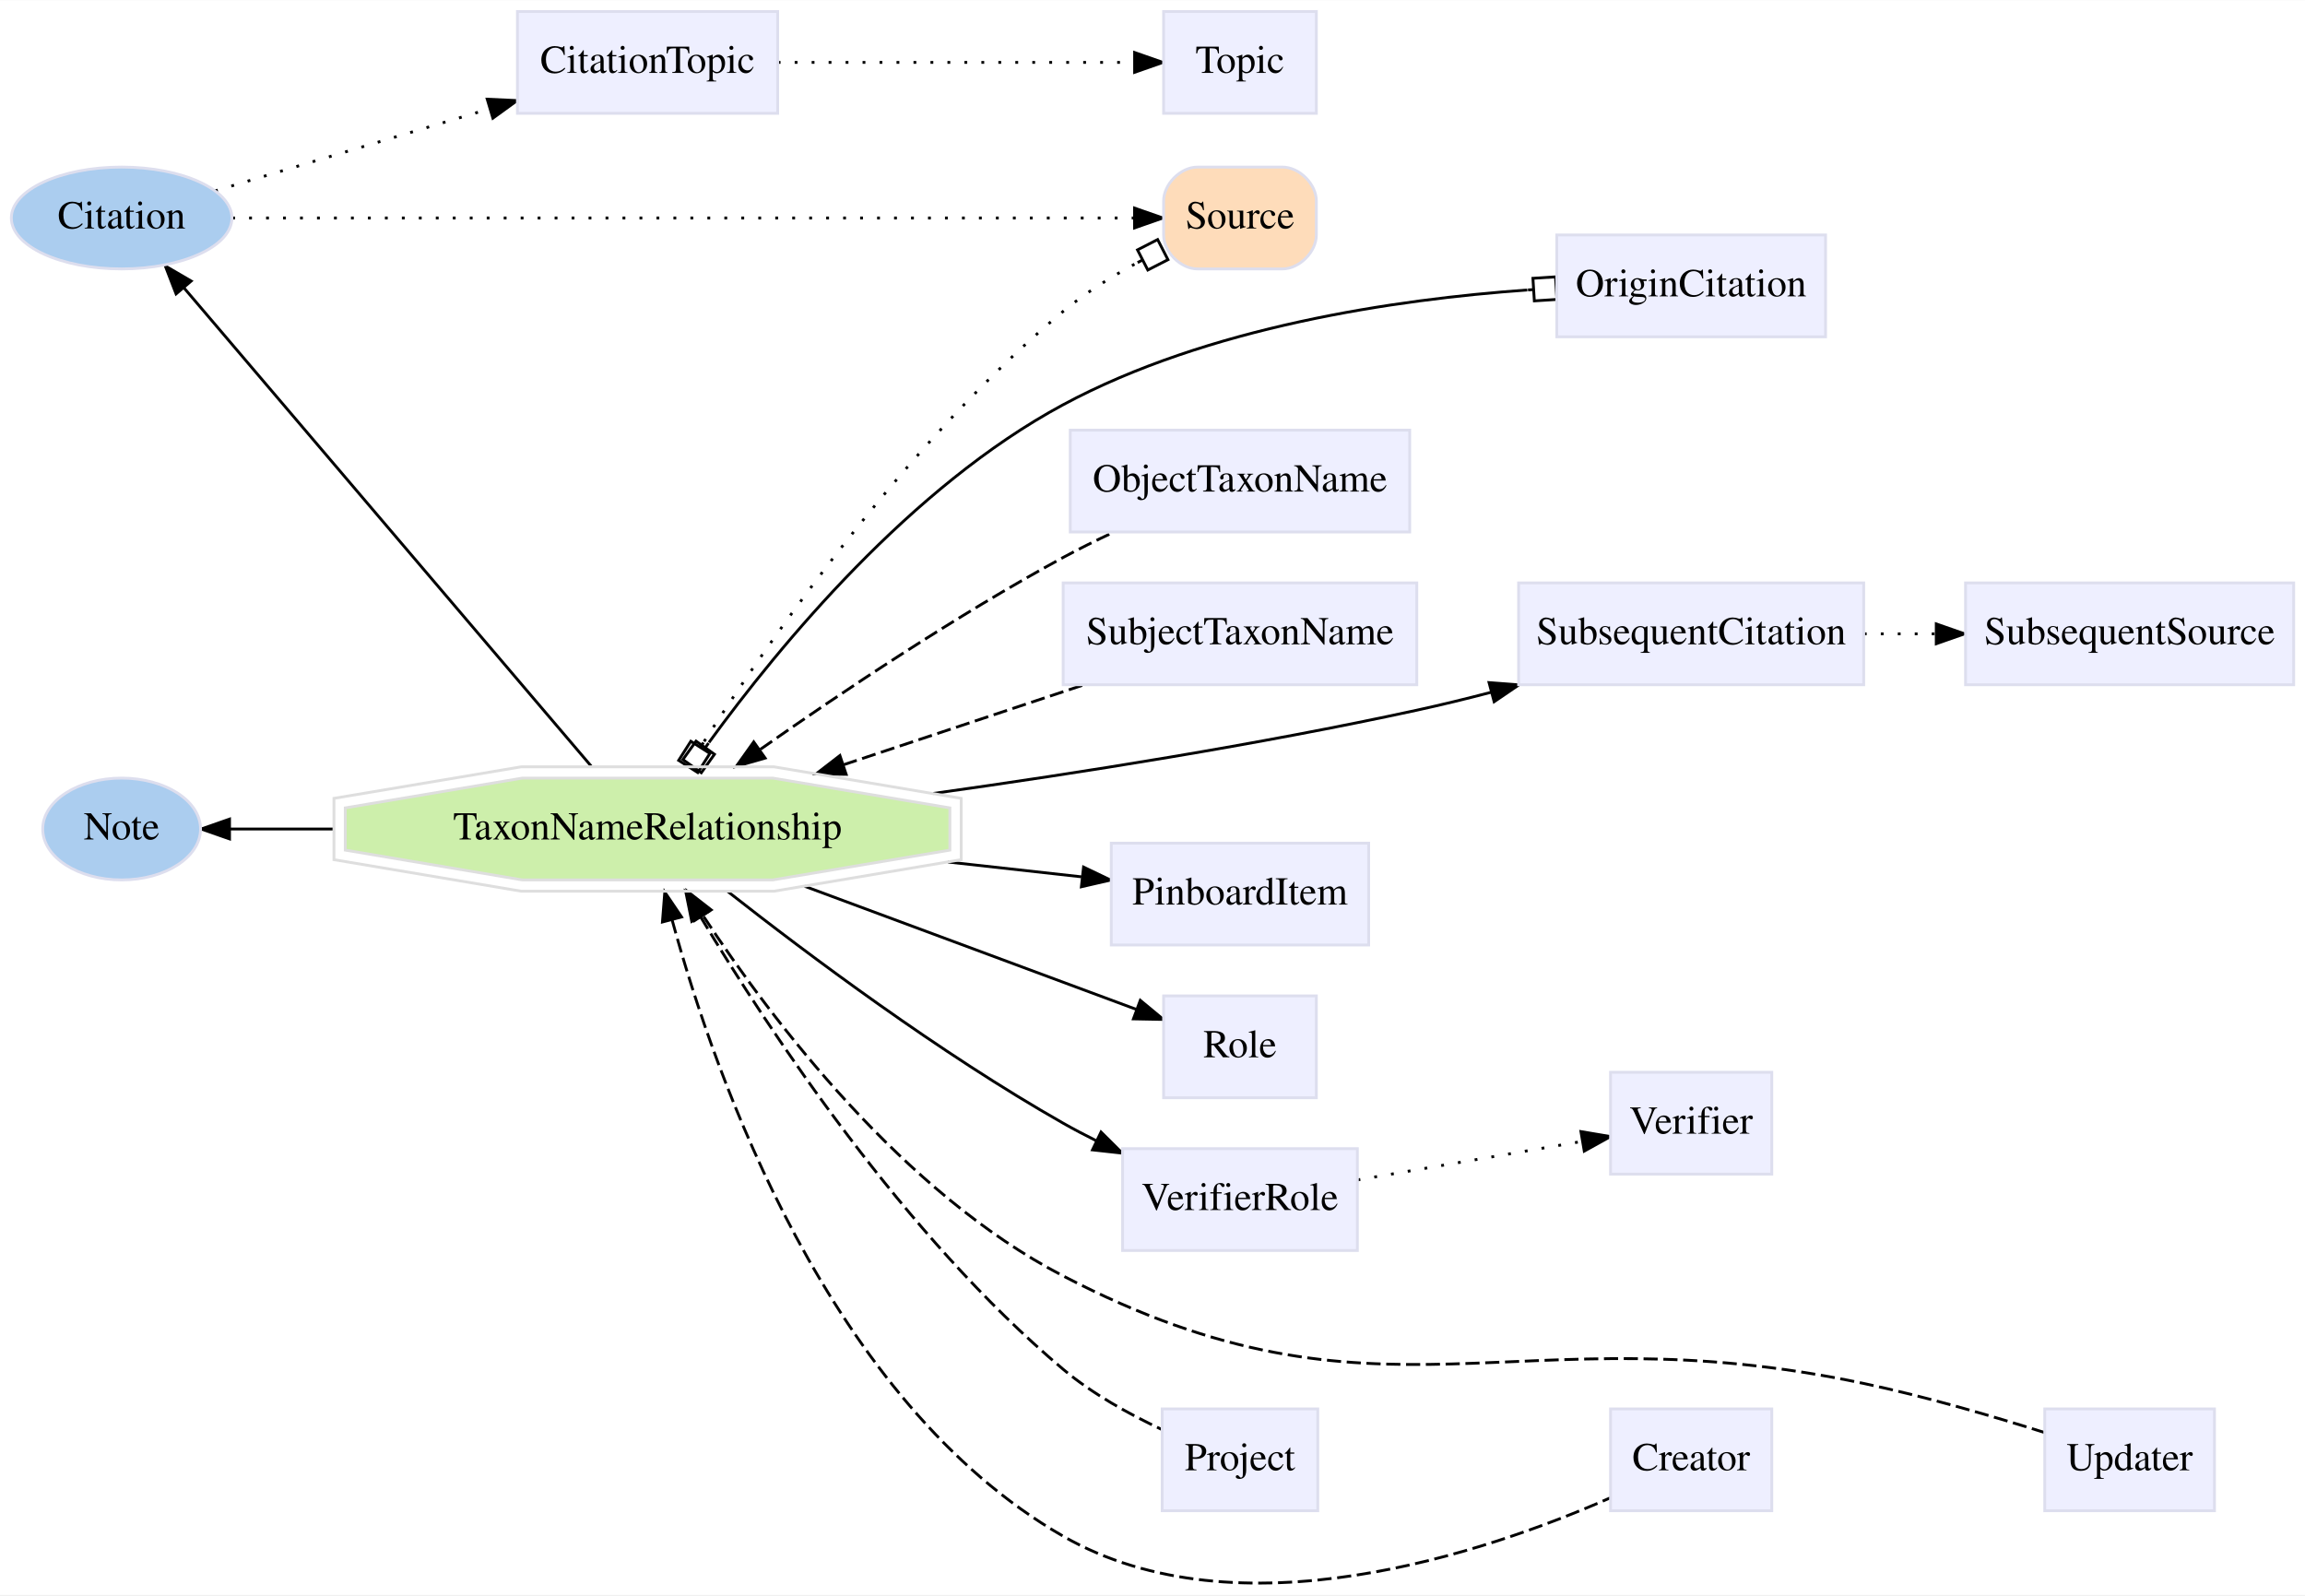
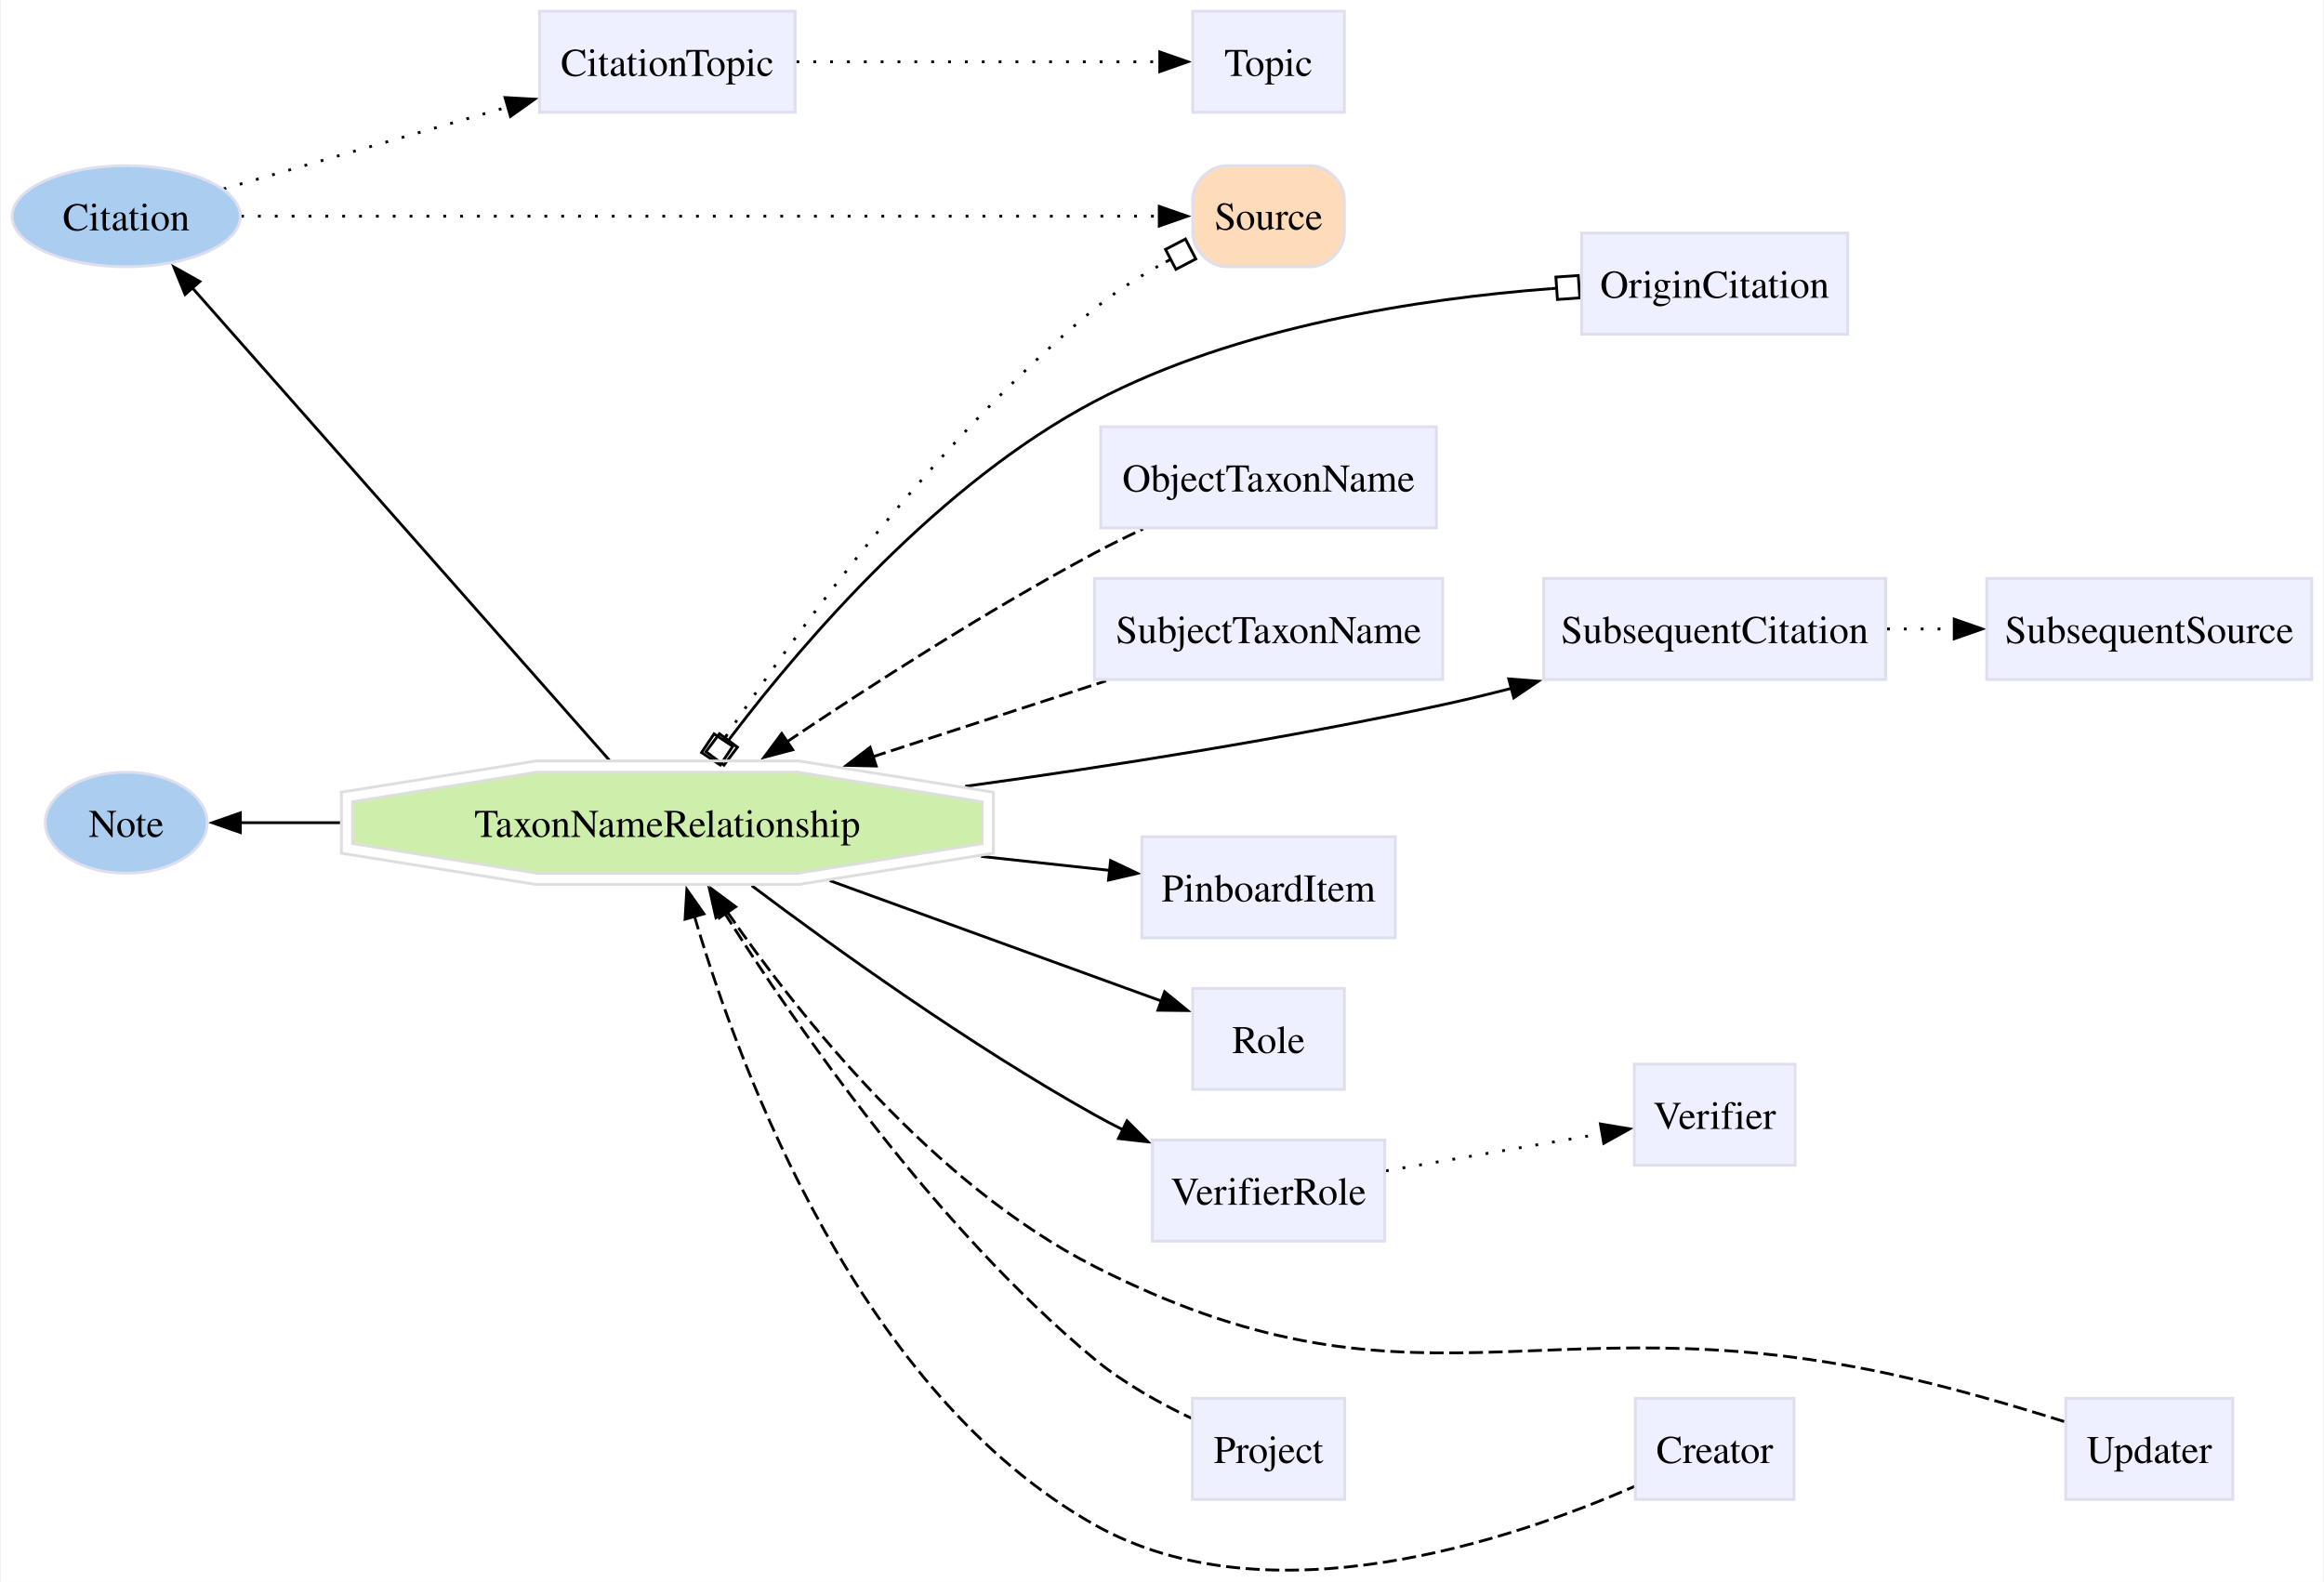
- <svg xmlns="http://www.w3.org/2000/svg" xmlns:xlink="http://www.w3.org/1999/xlink" width="815pt" height="564pt" viewBox="0.00 0.00 814.85 563.77">
-   <g id="graph0" class="graph" transform="scale(1 1) rotate(0) translate(4 559.77)">
-     <polygon fill="white" stroke="transparent" points="-4,4 -4,-559.77 810.85,-559.77 810.85,4 -4,4" />
+ <svg xmlns="http://www.w3.org/2000/svg" xmlns:xlink="http://www.w3.org/1999/xlink" width="827pt" height="563pt" viewBox="0.00 0.00 826.88 563.39">
+   <g id="graph0" class="graph" transform="scale(1 1) rotate(0) translate(4 559.39)">
+     <polygon fill="white" stroke="none" points="-4,4 -4,-559.39 822.88,-559.39 822.88,4 -4,4" />
    <g id="edge6" class="edge">
-       <path fill="none" stroke="black" stroke-dasharray="1,5" d="M78.07,-482.77C153.78,-482.77 322.35,-482.77 396.8,-482.77" />
-       <polygon fill="black" stroke="black" points="397.08,-486.27 407.08,-482.77 397.08,-479.27 397.08,-486.27" />
+       <path fill="none" stroke="black" stroke-dasharray="1,5" d="M81.52,-482.39C159.71,-482.39 332.07,-482.39 408.55,-482.39" />
+       <polygon fill="black" stroke="black" points="408.46,-485.89 418.46,-482.39 408.46,-478.89 408.46,-485.89" />
    </g>
    <g id="edge1" class="edge">
-       <path fill="none" stroke="black" stroke-dasharray="1,5" d="M72.03,-492.35C98.69,-500.32 137.24,-511.85 168.83,-521.3" />
-       <polygon fill="black" stroke="black" points="168.24,-524.77 178.82,-524.28 170.24,-518.06 168.24,-524.77" />
+       <path fill="none" stroke="black" stroke-dasharray="1,5" d="M75.26,-492.1C103.31,-500.19 143.84,-511.88 176.7,-521.36" />
+       <polygon fill="black" stroke="black" points="175.49,-524.65 186.07,-524.06 177.43,-517.93 175.49,-524.65" />
    </g>
    <g id="edge2" class="edge">
-       <path fill="none" stroke="black" d="M204.98,-289.02C170.33,-329.71 96.99,-415.84 60.92,-458.2" />
-       <polygon fill="black" stroke="black" points="58.25,-455.94 54.43,-465.82 63.58,-460.48 58.25,-455.94" />
+       <path fill="none" stroke="black" d="M212.66,-288.64C176.95,-329.08 101.64,-414.39 64,-457.03" />
+       <polygon fill="black" stroke="black" points="61.56,-454.5 57.57,-464.31 66.81,-459.13 61.56,-454.5" />
    </g>
    <g id="edge3" class="edge">
-       <path fill="none" stroke="black" d="M114.02,-266.77C100.84,-266.77 88.17,-266.77 77.15,-266.77" />
-       <polygon fill="black" stroke="black" points="77.14,-263.27 67.14,-266.77 77.14,-270.27 77.14,-263.27" />
+       <path fill="none" stroke="black" d="M117.1,-266.39C104.2,-266.39 91.8,-266.39 80.91,-266.39" />
+       <polygon fill="black" stroke="black" points="81.25,-262.89 71.25,-266.39 81.25,-269.89 81.25,-262.89" />
    </g>
    <g id="edge18" class="edge">
-       <path fill="none" stroke="black" stroke-dasharray="1,5" d="M244.92,-297.73C270.13,-336.91 317.83,-404.72 371.85,-449.77 379.66,-456.28 388.95,-462.06 397.92,-466.9" />
-       <polygon fill="none" stroke="black" points="235.92,-291.03 242.67,-286.73 246.96,-293.49 240.21,-297.78 235.92,-291.03" />
-       <polyline fill="none" stroke="black" points="243.59,-295.63 244.66,-297.32 " />
-       <polygon fill="none" stroke="black" points="408.89,-468.03 405.24,-475.15 398.12,-471.5 401.77,-464.38 408.89,-468.03" />
-       <polyline fill="none" stroke="black" points="399.95,-467.94 398.17,-467.03 " />
+       <path fill="none" stroke="black" stroke-dasharray="1,5" d="M254.11,-297.09C280.47,-336.16 330.21,-404.02 385.38,-449.39 393.03,-455.68 402.06,-461.34 410.8,-466.12" />
+       <polygon fill="none" stroke="black" points="245.48,-291.38 252.14,-286.94 256.58,-293.59 249.93,-298.03 245.48,-291.38" />
+       <polyline fill="none" stroke="black" points="253.25,-295.81 254.36,-297.47" />
+       <polygon fill="none" stroke="black" points="421.48,-467.17 417.79,-474.26 410.69,-470.57 414.39,-463.47 421.48,-467.17" />
+       <polyline fill="none" stroke="black" points="412.54,-467.02 410.77,-466.1" />
    </g>
    <g id="edge4" class="edge">
-       <path fill="none" stroke="black" d="M331.16,-255.1C347.46,-253.29 363.71,-251.49 378.3,-249.87" />
-       <polygon fill="black" stroke="black" points="379.05,-253.31 388.61,-248.73 378.28,-246.35 379.05,-253.31" />
+       <path fill="none" stroke="black" d="M345,-254.39C361.01,-252.65 376.87,-250.93 391.14,-249.38" />
+       <polygon fill="black" stroke="black" points="391.13,-252.9 400.7,-248.35 390.38,-245.95 391.13,-252.9" />
    </g>
    <g id="edge5" class="edge">
-       <path fill="none" stroke="black" d="M280.42,-246.54C317.52,-232.77 365.55,-214.94 397.8,-202.97" />
-       <polygon fill="black" stroke="black" points="399.11,-206.21 407.27,-199.45 396.68,-199.65 399.11,-206.21" />
+       <path fill="none" stroke="black" d="M291.13,-245.76C328.72,-232.11 376.91,-214.61 409.56,-202.76" />
+       <polygon fill="black" stroke="black" points="410.37,-206.19 418.58,-199.49 407.98,-199.61 410.37,-206.19" />
    </g>
    <g id="edge7" class="edge">
-       <path fill="none" stroke="black" d="M325.86,-279.33C377.23,-286.53 440.69,-296.56 496.85,-308.77 505.4,-310.63 514.31,-312.8 523.1,-315.1" />
-       <polygon fill="black" stroke="black" points="522.4,-318.53 532.96,-317.73 524.2,-311.77 522.4,-318.53" />
+       <path fill="none" stroke="black" d="M339.35,-279.34C390.86,-286.48 453.66,-296.34 509.38,-308.39 517.34,-310.11 525.62,-312.12 533.82,-314.24" />
+       <polygon fill="black" stroke="black" points="532.91,-317.61 543.47,-316.8 534.71,-310.85 532.91,-317.61" />
    </g>
    <g id="edge10" class="edge">
-       <path fill="none" stroke="black" d="M253.3,-244.65C281.81,-222.26 328.3,-187.5 371.85,-162.77 375.56,-160.66 379.47,-158.61 383.43,-156.63" />
-       <polygon fill="black" stroke="black" points="385.23,-159.65 392.74,-152.18 382.21,-153.34 385.23,-159.65" />
+       <path fill="none" stroke="black" d="M263.34,-243.98C293.01,-221.66 340.91,-187.26 385.38,-162.39 388.72,-160.53 392.21,-158.69 395.76,-156.92" />
+       <polygon fill="black" stroke="black" points="396.97,-160.22 404.47,-152.73 393.94,-153.91 396.97,-160.22" />
    </g>
    <g id="edge12" class="edge">
-       <path fill="none" stroke="black" stroke-dasharray="5,2" d="M233.58,-234.7C248.9,-178.63 289.18,-64.24 371.85,-16.77 433.7,18.74 521.19,-10.96 565.24,-30.32" />
-       <polygon fill="black" stroke="black" points="230.18,-233.9 231.01,-244.46 236.94,-235.68 230.18,-233.9" />
+       <path fill="none" stroke="black" stroke-dasharray="5,2" d="M242.9,-233.22C259.55,-176.72 302.12,-63.36 385.38,-16.39 447.19,18.47 534.11,-10.94 577.85,-30.09" />
+       <polygon fill="black" stroke="black" points="239.6,-232.02 240.23,-242.6 246.34,-233.93 239.6,-232.02" />
    </g>
    <g id="edge13" class="edge">
-       <path fill="none" stroke="black" stroke-dasharray="5,2" d="M264.84,-294.96C293.62,-315.16 334.18,-342.3 371.85,-362.77 377.49,-365.83 383.54,-368.82 389.57,-371.64" />
-       <polygon fill="black" stroke="black" points="266.49,-291.84 256.3,-288.93 262.45,-297.56 266.49,-291.84" />
+       <path fill="none" stroke="black" stroke-dasharray="5,2" d="M275.7,-295.08C305.51,-315.13 347.06,-341.88 385.38,-362.39 390.9,-365.34 396.8,-368.25 402.68,-371" />
+       <polygon fill="black" stroke="black" points="277.95,-292.37 267.71,-289.67 274.03,-298.17 277.95,-292.37" />
    </g>
    <g id="edge14" class="edge">
-       <path fill="none" stroke="black" stroke-dasharray="5,2" d="M243.62,-235.79C268.15,-194.97 315.88,-122.83 371.85,-75.77 382.17,-67.09 395.23,-59.89 406.66,-54.52" />
-       <polygon fill="black" stroke="black" points="240.55,-234.11 238.45,-244.49 246.57,-237.68 240.55,-234.11" />
+       <path fill="none" stroke="black" stroke-dasharray="5,2" d="M253.54,-234.45C279.43,-193.53 328.83,-122.29 385.38,-75.39 395.69,-66.84 408.66,-59.65 419.98,-54.26" />
+       <polygon fill="black" stroke="black" points="250.6,-232.55 248.27,-242.89 256.54,-236.26 250.6,-232.55" />
    </g>
    <g id="edge15" class="edge">
-       <path fill="none" stroke="black" stroke-dasharray="5,2" d="M294.12,-289.46C321.73,-298.64 353.16,-309.09 379.16,-317.74" />
-       <polygon fill="black" stroke="black" points="295.13,-286.1 284.53,-286.27 292.92,-292.74 295.13,-286.1" />
+       <path fill="none" stroke="black" stroke-dasharray="5,2" d="M306.26,-289.81C333.43,-298.65 363.94,-308.57 389.53,-316.9" />
+       <polygon fill="black" stroke="black" points="307.67,-286.58 297.08,-286.82 305.51,-293.24 307.67,-286.58" />
    </g>
    <g id="edge16" class="edge">
-       <path fill="none" stroke="black" stroke-dasharray="5,2" d="M244.76,-235.82C269.11,-198.83 315.19,-138.22 371.85,-108.77 484.46,-50.25 530.68,-96.98 654.85,-70.77 676.57,-66.19 700.62,-59.15 718.82,-53.41" />
-       <polygon fill="black" stroke="black" points="241.52,-234.39 239.05,-244.69 247.41,-238.18 241.52,-234.39" />
+       <path fill="none" stroke="black" stroke-dasharray="5,2" d="M254.6,-234.68C280.22,-197.61 327.94,-137.64 385.38,-108.39 497.99,-51.07 543.51,-96.55 667.13,-70.39 688.82,-65.8 712.83,-58.77 731.01,-53.03" />
+       <polygon fill="black" stroke="black" points="251.83,-232.53 249.12,-242.77 257.63,-236.45 251.83,-232.53" />
    </g>
    <g id="edge17" class="edge">
-       <path fill="none" stroke="black" d="M246.63,-297.36C271.92,-332.13 318.02,-387.81 371.85,-416.77 423.02,-444.29 489.34,-454.01 535.93,-457.32" />
-       <polygon fill="none" stroke="black" points="237.41,-291.32 243.92,-286.67 248.57,-293.18 242.06,-297.83 237.41,-291.32" />
-       <polyline fill="none" stroke="black" points="245.31,-295.51 246.48,-297.13 " />
-       <polygon fill="none" stroke="black" points="546.4,-453.98 545.89,-461.96 537.91,-461.45 538.41,-453.47 546.4,-453.98" />
-       <polyline fill="none" stroke="black" points="538.16,-457.46 536.17,-457.34 " />
+       <path fill="none" stroke="black" d="M256.21,-297.25C282.68,-332.02 330.53,-387.47 385.38,-416.39 436.25,-443.22 501.78,-453.06 548.02,-456.6" />
+       <polygon fill="none" stroke="black" points="247.05,-291.68 253.46,-286.89 258.25,-293.29 251.84,-298.08 247.05,-291.68" />
+       <polyline fill="none" stroke="black" points="255.04,-295.69 256.24,-297.29" />
+       <polygon fill="none" stroke="black" points="558.23,-453.29 557.68,-461.27 549.7,-460.72 550.25,-452.74 558.23,-453.29" />
+       <polyline fill="none" stroke="black" points="549.98,-456.73 547.98,-456.59" />
    </g>
    <g id="edge9" class="edge">
-       <path fill="none" stroke="black" stroke-dasharray="1,5" d="M270.93,-537.77C308.62,-537.77 361.73,-537.77 396.82,-537.77" />
-       <polygon fill="black" stroke="black" points="397.1,-541.27 407.1,-537.77 397.1,-534.27 397.1,-541.27" />
+       <path fill="none" stroke="black" stroke-dasharray="1,5" d="M279.27,-537.39C317.89,-537.39 372.91,-537.39 409.11,-537.39" />
+       <polygon fill="black" stroke="black" points="408.65,-540.89 418.65,-537.39 408.65,-533.89 408.65,-540.89" />
    </g>
    <g id="edge8" class="edge">
-       <path fill="none" stroke="black" stroke-dasharray="1,5" d="M654.89,-335.77C663.22,-335.77 671.82,-335.77 680.28,-335.77" />
-       <polygon fill="black" stroke="black" points="680.5,-339.27 690.5,-335.77 680.5,-332.27 680.5,-339.27" />
+       <path fill="none" stroke="black" stroke-dasharray="1,5" d="M667.63,-335.39C675.56,-335.39 683.74,-335.39 691.79,-335.39" />
+       <polygon fill="black" stroke="black" points="691.55,-338.89 701.55,-335.39 691.55,-331.89 691.55,-338.89" />
    </g>
    <g id="edge11" class="edge">
-       <path fill="none" stroke="black" stroke-dasharray="1,5" d="M475.91,-142.72C500.37,-146.91 531.31,-152.22 555.22,-156.32" />
-       <polygon fill="black" stroke="black" points="554.88,-159.81 565.32,-158.05 556.06,-152.91 554.88,-159.81" />
+       <path fill="none" stroke="black" stroke-dasharray="1,5" d="M489.19,-142.42C512.96,-146.51 542.76,-151.64 566.22,-155.67" />
+       <polygon fill="black" stroke="black" points="565.56,-159.11 576.01,-157.36 566.75,-152.21 565.56,-159.11" />
    </g>
    <g id="node1" class="node">
      <g id="a_node1">
        <a xlink:href="/develop/Data/models.html#citation" xlink:title="Citation" target="_top">
-           <ellipse fill="#abcdef" stroke="#dddeee" cx="39" cy="-482.77" rx="38.99" ry="18" />
-           <text text-anchor="middle" x="39" y="-479.07" font-family="Times,serif" font-size="14.00">Citation</text>
+           <ellipse fill="#abcdef" stroke="#dddeee" cx="40.6" cy="-482.39" rx="40.6" ry="18" />
+           <text text-anchor="middle" x="40.6" y="-477.34" font-family="Times,serif" font-size="14.00">Citation</text>
        </a>
      </g>
    </g>
    <g id="node2" class="node">
      <g id="a_node2">
        <a xlink:href="/develop/Data/models.html#note" xlink:title="Note" target="_top">
-           <ellipse fill="#abcdef" stroke="#dddeee" cx="39" cy="-266.77" rx="27.9" ry="18" />
-           <text text-anchor="middle" x="39" y="-263.07" font-family="Times,serif" font-size="14.00">Note</text>
+           <ellipse fill="#abcdef" stroke="#dddeee" cx="40.6" cy="-266.39" rx="28.83" ry="18" />
+           <text text-anchor="middle" x="40.6" y="-261.34" font-family="Times,serif" font-size="14.00">Note</text>
        </a>
      </g>
    </g>
    <g id="node3" class="node">
      <g id="a_node3">
        <a xlink:href="/develop/Data/models.html#source" xlink:title="Source" target="_top">
-           <path fill="#fedcba" stroke="#dddeee" d="M419.35,-464.77C419.35,-464.77 449.35,-464.77 449.35,-464.77 455.35,-464.77 461.35,-470.77 461.35,-476.77 461.35,-476.77 461.35,-488.77 461.35,-488.77 461.35,-494.77 455.35,-500.77 449.35,-500.77 449.35,-500.77 419.35,-500.77 419.35,-500.77 413.35,-500.77 407.35,-494.77 407.35,-488.77 407.35,-488.77 407.35,-476.77 407.35,-476.77 407.35,-470.77 413.35,-464.77 419.35,-464.77" />
-           <text text-anchor="middle" x="434.35" y="-479.07" font-family="Times,serif" font-size="14.00">Source</text>
+           <path fill="#fedcba" stroke="#dddeee" d="M432.38,-464.39C432.38,-464.39 462.38,-464.39 462.38,-464.39 468.38,-464.39 474.38,-470.39 474.38,-476.39 474.38,-476.39 474.38,-488.39 474.38,-488.39 474.38,-494.39 468.38,-500.39 462.38,-500.39 462.38,-500.39 432.38,-500.39 432.38,-500.39 426.38,-500.39 420.38,-494.39 420.38,-488.39 420.38,-488.39 420.38,-476.39 420.38,-476.39 420.38,-470.39 426.38,-464.39 432.38,-464.39" />
+           <text text-anchor="middle" x="447.38" y="-477.59" font-family="Times,serif" font-size="14.00">Source</text>
        </a>
      </g>
    </g>
    <g id="node4" class="node">
      <g id="a_node4">
        <a xlink:href="/develop/Data/models.html#taxon-name-relationship" xlink:title="TaxonNameRelationship" target="_top">
-           <polygon fill="#cdefab" stroke="#dedede" points="331.79,-259.31 331.79,-274.23 269.19,-284.77 180.66,-284.77 118.06,-274.23 118.06,-259.31 180.66,-248.77 269.19,-248.77 331.79,-259.31" />
-           <polygon fill="none" stroke="#dedede" points="335.79,-255.93 335.79,-277.61 269.52,-288.77 180.33,-288.77 114.06,-277.61 114.06,-255.93 180.33,-244.77 269.52,-244.77 335.79,-255.93" />
-           <text text-anchor="middle" x="224.92" y="-263.07" font-family="Times,serif" font-size="14.00">TaxonNameRelationship</text>
+           <polygon fill="#cdefab" stroke="#dedede" points="345.38,-258.94 345.38,-273.85 279.72,-284.39 186.87,-284.39 121.21,-273.85 121.21,-258.94 186.87,-248.39 279.72,-248.39 345.38,-258.94" />
+           <polygon fill="none" stroke="#dedede" points="349.38,-255.53 349.38,-277.26 280.04,-288.39 186.55,-288.39 117.21,-277.26 117.21,-255.53 186.55,-244.39 280.04,-244.39 349.38,-255.53" />
+           <text text-anchor="middle" x="233.29" y="-261.34" font-family="Times,serif" font-size="14.00">TaxonNameRelationship</text>
        </a>
      </g>
    </g>
    <g id="node5" class="node">
      <g id="a_node5">
        <a xlink:href="/develop/Data/models.html#citation-topic" xlink:title="CitationTopic" target="_top">
-           <polygon fill="#eeefff" stroke="#dddeee" points="270.92,-555.77 178.92,-555.77 178.92,-519.77 270.92,-519.77 270.92,-555.77" />
-           <text text-anchor="middle" x="224.92" y="-534.07" font-family="Times,serif" font-size="14.00">CitationTopic</text>
+           <polygon fill="#eeefff" stroke="#dddeee" points="278.79,-555.39 187.79,-555.39 187.79,-519.39 278.79,-519.39 278.79,-555.39" />
+           <text text-anchor="middle" x="233.29" y="-532.34" font-family="Times,serif" font-size="14.00">CitationTopic</text>
        </a>
      </g>
    </g>
    <g id="node6" class="node">
      <g id="a_node6">
        <a xlink:href="/develop/Data/models.html#pinboard-item" xlink:title="PinboardItem" target="_top">
-           <polygon fill="#eeefff" stroke="#dddeee" points="479.85,-261.77 388.85,-261.77 388.85,-225.77 479.85,-225.77 479.85,-261.77" />
-           <text text-anchor="middle" x="434.35" y="-240.07" font-family="Times,serif" font-size="14.00">PinboardItem</text>
+           <polygon fill="#eeefff" stroke="#dddeee" points="492.51,-261.39 402.26,-261.39 402.26,-225.39 492.51,-225.39 492.51,-261.39" />
+           <text text-anchor="middle" x="447.38" y="-238.34" font-family="Times,serif" font-size="14.00">PinboardItem</text>
        </a>
      </g>
    </g>
    <g id="node7" class="node">
      <g id="a_node7">
        <a xlink:href="/develop/Data/models.html#role" xlink:title="Role" target="_top">
-           <polygon fill="#eeefff" stroke="#dddeee" points="461.35,-207.77 407.35,-207.77 407.35,-171.77 461.35,-171.77 461.35,-207.77" />
-           <text text-anchor="middle" x="434.35" y="-186.07" font-family="Times,serif" font-size="14.00">Role</text>
+           <polygon fill="#eeefff" stroke="#dddeee" points="474.38,-207.39 420.38,-207.39 420.38,-171.39 474.38,-171.39 474.38,-207.39" />
+           <text text-anchor="middle" x="447.38" y="-184.34" font-family="Times,serif" font-size="14.00">Role</text>
        </a>
      </g>
    </g>
    <g id="node8" class="node">
      <g id="a_node8">
        <a xlink:href="/develop/Data/models.html#subsequent-citation" xlink:title="SubsequentCitation" target="_top">
-           <polygon fill="#eeefff" stroke="#dddeee" points="654.85,-353.77 532.85,-353.77 532.85,-317.77 654.85,-317.77 654.85,-353.77" />
-           <text text-anchor="middle" x="593.85" y="-332.07" font-family="Times,serif" font-size="14.00">SubsequentCitation</text>
+           <polygon fill="#eeefff" stroke="#dddeee" points="667.13,-353.39 545.38,-353.39 545.38,-317.39 667.13,-317.39 667.13,-353.39" />
+           <text text-anchor="middle" x="606.26" y="-330.34" font-family="Times,serif" font-size="14.00">SubsequentCitation</text>
        </a>
      </g>
    </g>
    <g id="node9" class="node">
      <g id="a_node9">
        <a xlink:href="/develop/Data/models.html#subsequent-source" xlink:title="SubsequentSource" target="_top">
-           <polygon fill="#eeefff" stroke="#dddeee" points="806.85,-353.77 690.85,-353.77 690.85,-317.77 806.85,-317.77 806.85,-353.77" />
-           <text text-anchor="middle" x="748.85" y="-332.07" font-family="Times,serif" font-size="14.00">SubsequentSource</text>
+           <polygon fill="#eeefff" stroke="#dddeee" points="818.88,-353.39 703.13,-353.39 703.13,-317.39 818.88,-317.39 818.88,-353.39" />
+           <text text-anchor="middle" x="761.01" y="-330.34" font-family="Times,serif" font-size="14.00">SubsequentSource</text>
        </a>
      </g>
    </g>
    <g id="node10" class="node">
      <g id="a_node10">
        <a xlink:href="/develop/Data/models.html#topic" xlink:title="Topic" target="_top">
-           <polygon fill="#eeefff" stroke="#dddeee" points="461.35,-555.77 407.35,-555.77 407.35,-519.77 461.35,-519.77 461.35,-555.77" />
-           <text text-anchor="middle" x="434.35" y="-534.07" font-family="Times,serif" font-size="14.00">Topic</text>
+           <polygon fill="#eeefff" stroke="#dddeee" points="474.38,-555.39 420.38,-555.39 420.38,-519.39 474.38,-519.39 474.38,-555.39" />
+           <text text-anchor="middle" x="447.38" y="-532.34" font-family="Times,serif" font-size="14.00">Topic</text>
        </a>
      </g>
    </g>
    <g id="node11" class="node">
      <g id="a_node11">
        <a xlink:href="/develop/Data/models.html#verifier-role" xlink:title="VerifierRole" target="_top">
-           <polygon fill="#eeefff" stroke="#dddeee" points="475.85,-153.77 392.85,-153.77 392.85,-117.77 475.85,-117.77 475.85,-153.77" />
-           <text text-anchor="middle" x="434.35" y="-132.07" font-family="Times,serif" font-size="14.00">VerifierRole</text>
+           <polygon fill="#eeefff" stroke="#dddeee" points="488.76,-153.39 406.01,-153.39 406.01,-117.39 488.76,-117.39 488.76,-153.39" />
+           <text text-anchor="middle" x="447.38" y="-130.34" font-family="Times,serif" font-size="14.00">VerifierRole</text>
        </a>
      </g>
    </g>
    <g id="node12" class="node">
      <g id="a_node12">
        <a xlink:href="/develop/Data/models.html#verifier" xlink:title="Verifier" target="_top">
-           <polygon fill="#eeefff" stroke="#dddeee" points="622.35,-180.77 565.35,-180.77 565.35,-144.77 622.35,-144.77 622.35,-180.77" />
-           <text text-anchor="middle" x="593.85" y="-159.07" font-family="Times,serif" font-size="14.00">Verifier</text>
+           <polygon fill="#eeefff" stroke="#dddeee" points="634.88,-180.39 577.63,-180.39 577.63,-144.39 634.88,-144.39 634.88,-180.39" />
+           <text text-anchor="middle" x="606.26" y="-157.34" font-family="Times,serif" font-size="14.00">Verifier</text>
        </a>
      </g>
    </g>
    <g id="node13" class="node">
      <g id="a_node13">
        <a xlink:href="/develop/Data/models.html#creator" xlink:title="Creator" target="_top">
-           <polygon fill="#eeefff" stroke="#dddeee" points="622.35,-61.77 565.35,-61.77 565.35,-25.77 622.35,-25.77 622.35,-61.77" />
-           <text text-anchor="middle" x="593.85" y="-40.07" font-family="Times,serif" font-size="14.00">Creator</text>
+           <polygon fill="#eeefff" stroke="#dddeee" points="634.51,-61.39 578.01,-61.39 578.01,-25.39 634.51,-25.39 634.51,-61.39" />
+           <text text-anchor="middle" x="606.26" y="-38.34" font-family="Times,serif" font-size="14.00">Creator</text>
        </a>
      </g>
    </g>
    <g id="node14" class="node">
      <g id="a_node14">
        <a xlink:href="/develop/Data/models.html#object-taxon-name" xlink:title="ObjectTaxonName" target="_top">
-           <polygon fill="#eeefff" stroke="#dddeee" points="494.35,-407.77 374.35,-407.77 374.35,-371.77 494.35,-371.77 494.35,-407.77" />
-           <text text-anchor="middle" x="434.35" y="-386.07" font-family="Times,serif" font-size="14.00">ObjectTaxonName</text>
+           <polygon fill="#eeefff" stroke="#dddeee" points="507.13,-407.39 387.63,-407.39 387.63,-371.39 507.13,-371.39 507.13,-407.39" />
+           <text text-anchor="middle" x="447.38" y="-384.34" font-family="Times,serif" font-size="14.00">ObjectTaxonName</text>
        </a>
      </g>
    </g>
    <g id="node15" class="node">
      <g id="a_node15">
        <a xlink:href="/develop/Data/models.html#project" xlink:title="Project" target="_top">
-           <polygon fill="#eeefff" stroke="#dddeee" points="461.85,-61.77 406.85,-61.77 406.85,-25.77 461.85,-25.77 461.85,-61.77" />
-           <text text-anchor="middle" x="434.35" y="-40.07" font-family="Times,serif" font-size="14.00">Project</text>
+           <polygon fill="#eeefff" stroke="#dddeee" points="474.51,-61.39 420.26,-61.39 420.26,-25.39 474.51,-25.39 474.51,-61.39" />
+           <text text-anchor="middle" x="447.38" y="-38.34" font-family="Times,serif" font-size="14.00">Project</text>
        </a>
      </g>
    </g>
    <g id="node16" class="node">
      <g id="a_node16">
        <a xlink:href="/develop/Data/models.html#subject-taxon-name" xlink:title="SubjectTaxonName" target="_top">
-           <polygon fill="#eeefff" stroke="#dddeee" points="496.85,-353.77 371.85,-353.77 371.85,-317.77 496.85,-317.77 496.85,-353.77" />
-           <text text-anchor="middle" x="434.35" y="-332.07" font-family="Times,serif" font-size="14.00">SubjectTaxonName</text>
+           <polygon fill="#eeefff" stroke="#dddeee" points="509.38,-353.39 385.38,-353.39 385.38,-317.39 509.38,-317.39 509.38,-353.39" />
+           <text text-anchor="middle" x="447.38" y="-330.34" font-family="Times,serif" font-size="14.00">SubjectTaxonName</text>
        </a>
      </g>
    </g>
    <g id="node17" class="node">
      <g id="a_node17">
        <a xlink:href="/develop/Data/models.html#updater" xlink:title="Updater" target="_top">
-           <polygon fill="#eeefff" stroke="#dddeee" points="778.85,-61.77 718.85,-61.77 718.85,-25.77 778.85,-25.77 778.85,-61.77" />
-           <text text-anchor="middle" x="748.85" y="-40.07" font-family="Times,serif" font-size="14.00">Updater</text>
+           <polygon fill="#eeefff" stroke="#dddeee" points="790.76,-61.39 731.26,-61.39 731.26,-25.39 790.76,-25.39 790.76,-61.39" />
+           <text text-anchor="middle" x="761.01" y="-38.34" font-family="Times,serif" font-size="14.00">Updater</text>
        </a>
      </g>
    </g>
    <g id="node18" class="node">
      <g id="a_node18">
        <a xlink:href="/develop/Data/models.html#origin-citation" xlink:title="OriginCitation" target="_top">
-           <polygon fill="#eeefff" stroke="#dddeee" points="641.35,-476.77 546.35,-476.77 546.35,-440.77 641.35,-440.77 641.35,-476.77" />
-           <text text-anchor="middle" x="593.85" y="-455.07" font-family="Times,serif" font-size="14.00">OriginCitation</text>
+           <polygon fill="#eeefff" stroke="#dddeee" points="653.63,-476.39 558.88,-476.39 558.88,-440.39 653.63,-440.39 653.63,-476.39" />
+           <text text-anchor="middle" x="606.26" y="-453.34" font-family="Times,serif" font-size="14.00">OriginCitation</text>
        </a>
      </g>
    </g>
  </g>
</svg>
